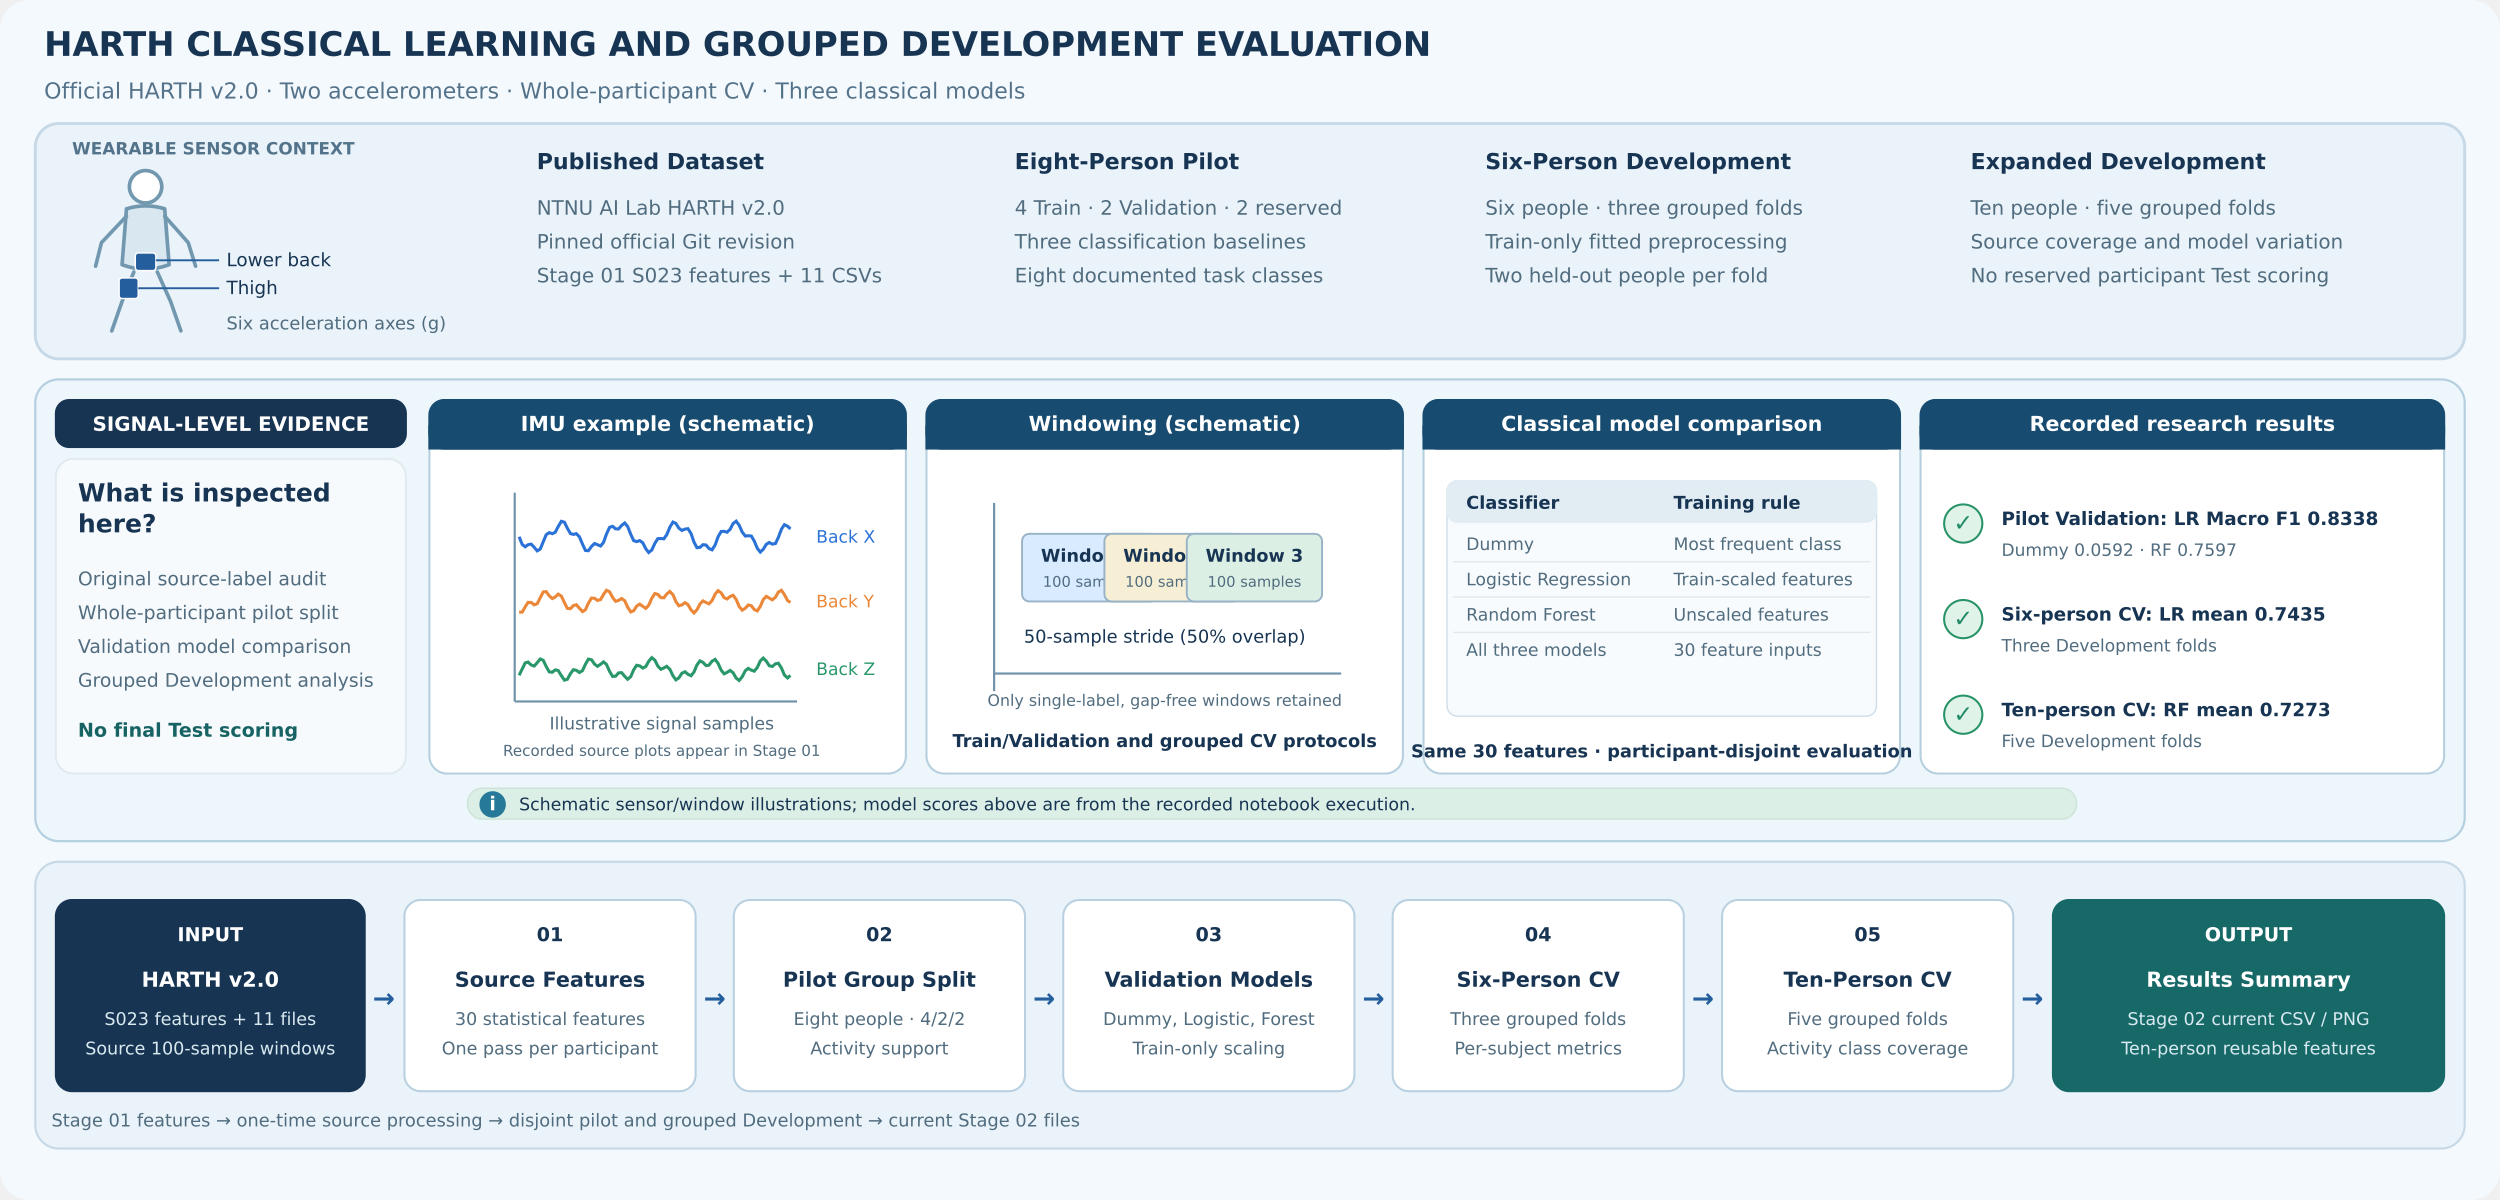
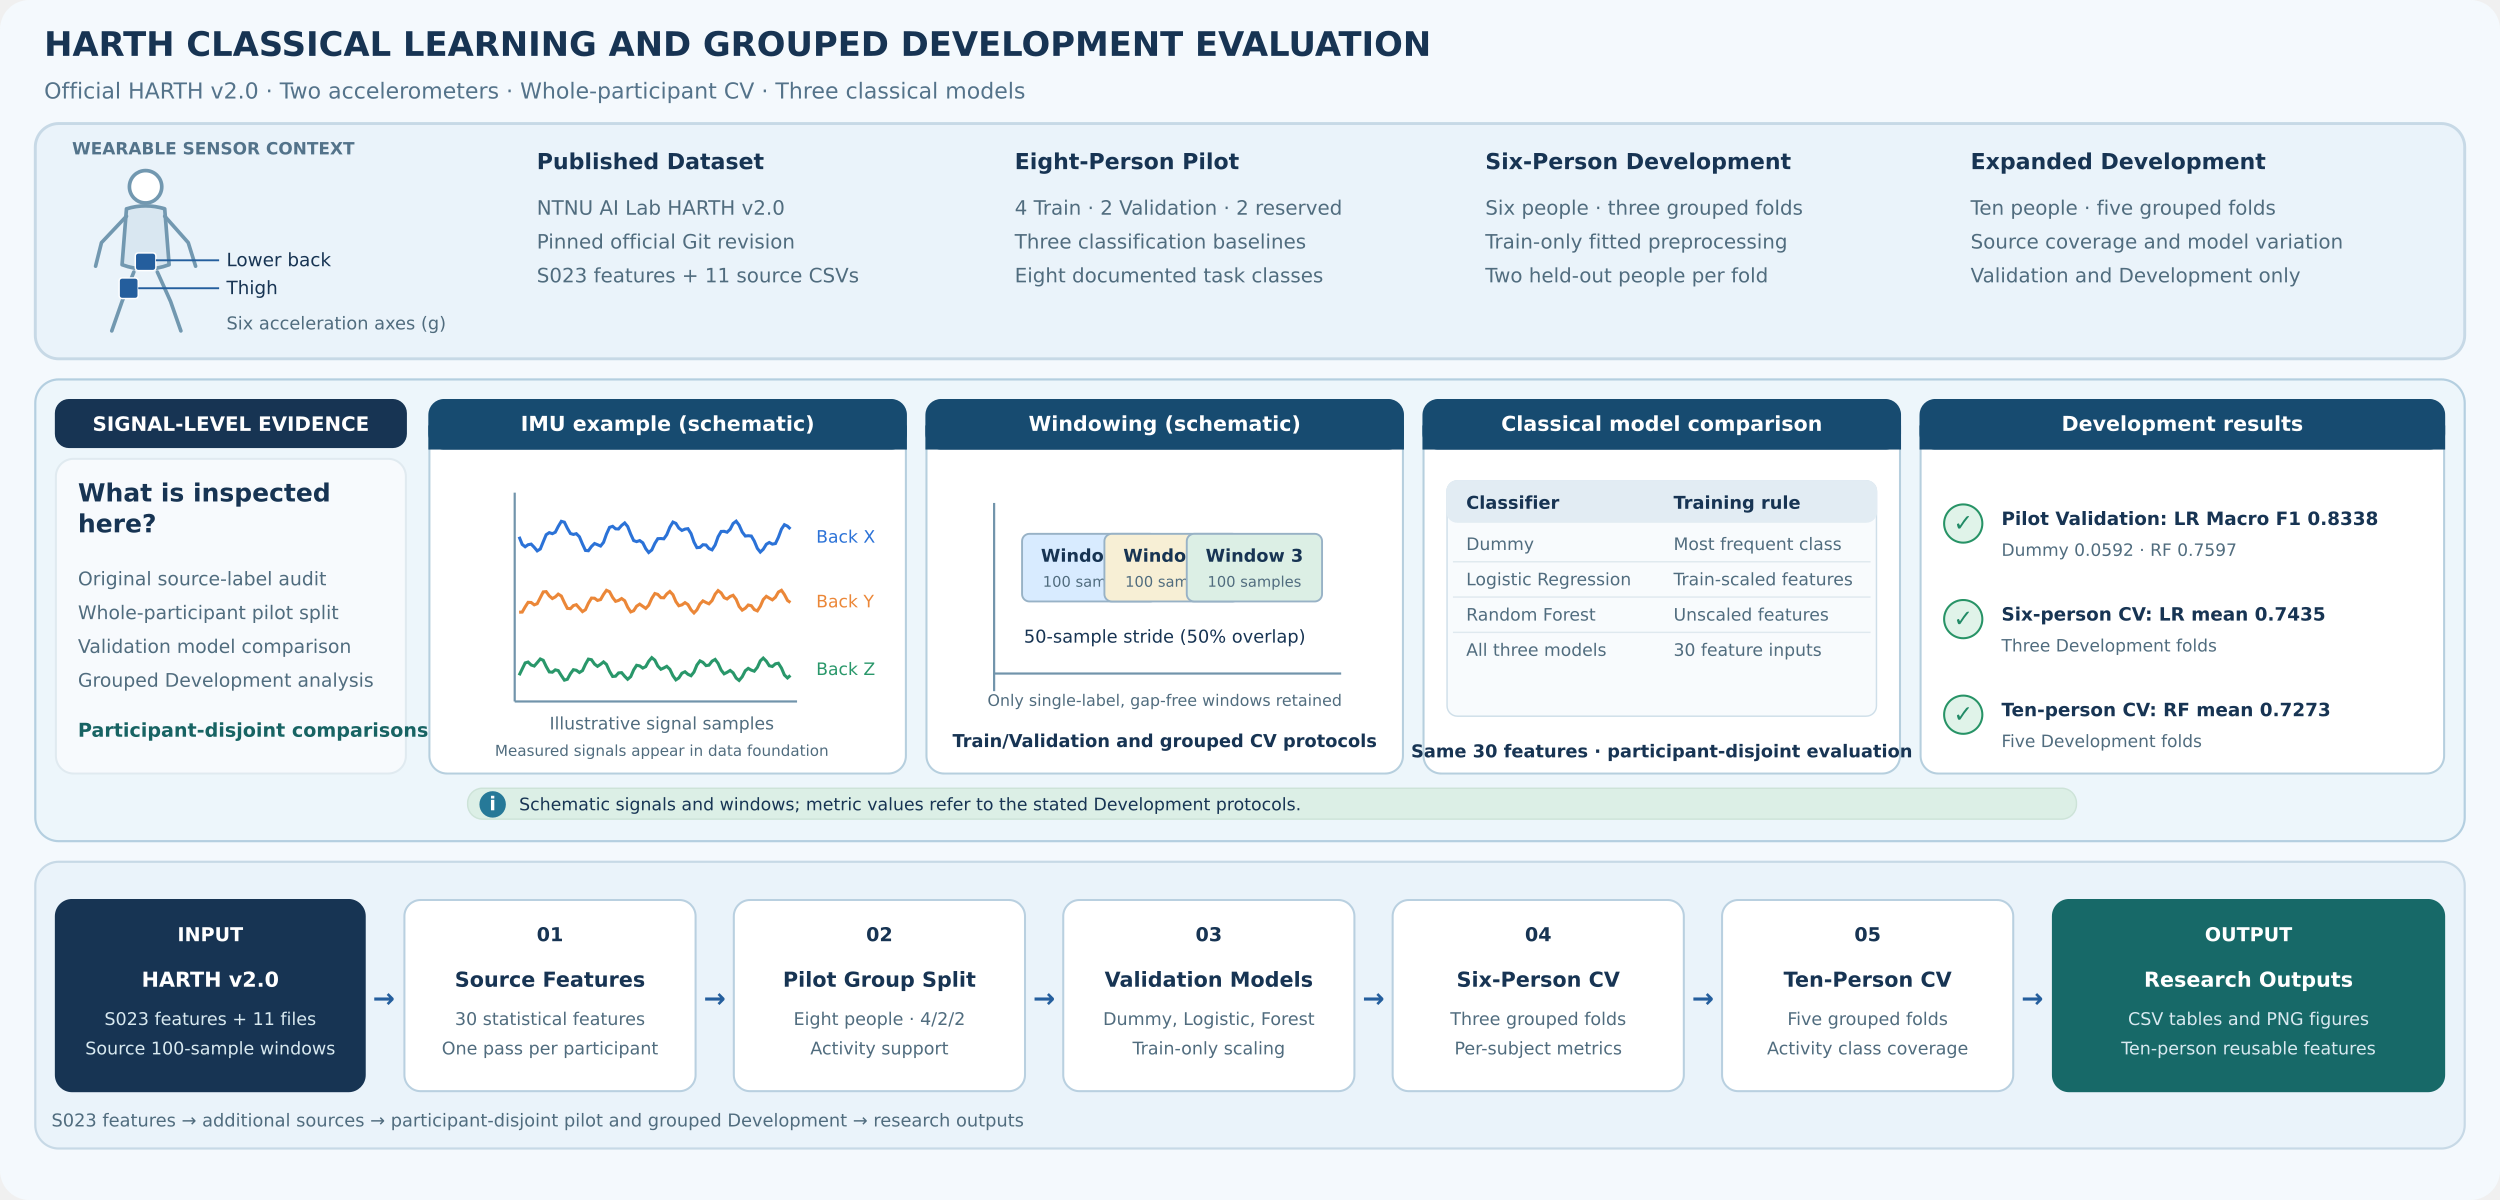
<svg xmlns="http://www.w3.org/2000/svg" width="1700" height="816" viewBox="0 0 1700 816" role="img" aria-labelledby="title desc">
  <rect x="0" y="0" width="1700" height="816" rx="20" fill="#F4F9FD" stroke="#F4F9FD" stroke-width="0" />
  <g font-family="DejaVu Sans, Arial, sans-serif">
    <text x="30" y="38" font-size="23" font-weight="700" fill="#173453">HARTH CLASSICAL LEARNING AND GROUPED DEVELOPMENT EVALUATION</text>
    <text x="30" y="67" font-size="15" fill="#54738A">Official HARTH v2.0  ·  Two accelerometers  ·  Whole-participant CV  ·  Three classical models</text>
    <rect x="24" y="84" width="1652" height="160" rx="16" fill="#EAF3FA" stroke="#C7D9E6" stroke-width="2" />
    <text x="49" y="105" font-size="11.5" font-weight="700" fill="#53738A">WEARABLE SENSOR CONTEXT</text>
    <g fill="none" stroke="#7298B0" stroke-width="2.5" stroke-linejoin="round" stroke-linecap="round">
      <circle cx="99" cy="127" r="11" fill="#FFFFFF" />
      <path d="M86 142 Q99 138 112 142 L115 180 Q99 186 83 180 Z" fill="#D9E7F1" />
      <path d="M86 147 L69 165 L65 181 M112 147 L128 165 L133 181 M91 185 L83 205 L76 225 M107 185 L116 205 L123 225" />
    </g>
    <rect x="92" y="172" width="14" height="12" rx="2" fill="#245E9D" stroke="#FFFFFF" stroke-width="1" />
    <rect x="81" y="189" width="13" height="14" rx="2" fill="#245E9D" stroke="#FFFFFF" stroke-width="1" />
    <line x1="106" y1="177" x2="149" y2="177" stroke="#245E9D" stroke-width="1.3" />
    <line x1="94" y1="196" x2="149" y2="196" stroke="#245E9D" stroke-width="1.3" />
    <text x="154" y="181" font-size="12.5" fill="#173453">Lower back</text>
    <text x="154" y="200" font-size="12.5" fill="#173453">Thigh</text>
    <text x="154" y="224" font-size="12.1" fill="#506C7E">Six acceleration axes (g)</text>
    <text x="365" y="115" font-size="15" font-weight="700" fill="#173453">Published Dataset</text>
    <text x="365" y="146" font-size="13.5" fill="#506C7E">NTNU AI Lab HARTH v2.0</text>
    <text x="365" y="169" font-size="13.5" fill="#506C7E">Pinned official Git revision</text>
-     <text x="365" y="192" font-size="13.5" fill="#506C7E">Stage 01 S023 features + 11 CSVs</text>
+     <text x="365" y="192" font-size="13.5" fill="#506C7E">S023 features + 11 source CSVs</text>
    <text x="690" y="115" font-size="15" font-weight="700" fill="#173453">Eight-Person Pilot</text>
    <text x="690" y="146" font-size="13.5" fill="#506C7E">4 Train · 2 Validation · 2 reserved</text>
    <text x="690" y="169" font-size="13.5" fill="#506C7E">Three classification baselines</text>
    <text x="690" y="192" font-size="13.5" fill="#506C7E">Eight documented task classes</text>
    <text x="1010" y="115" font-size="15" font-weight="700" fill="#173453">Six-Person Development</text>
    <text x="1010" y="146" font-size="13.5" fill="#506C7E">Six people · three grouped folds</text>
    <text x="1010" y="169" font-size="13.5" fill="#506C7E">Train-only fitted preprocessing</text>
    <text x="1010" y="192" font-size="13.5" fill="#506C7E">Two held-out people per fold</text>
    <text x="1340" y="115" font-size="15" font-weight="700" fill="#173453">Expanded Development</text>
    <text x="1340" y="146" font-size="13.5" fill="#506C7E">Ten people · five grouped folds</text>
    <text x="1340" y="169" font-size="13.5" fill="#506C7E">Source coverage and model variation</text>
-     <text x="1340" y="192" font-size="13.5" fill="#506C7E">No reserved participant Test scoring</text>
+     <text x="1340" y="192" font-size="13.5" fill="#506C7E">Validation and Development only</text>
    <rect x="24" y="258" width="1652" height="314" rx="16" fill="#EDF6FB" stroke="#B4CFE0" stroke-width="1.5" />
    <rect x="38" y="272" width="238" height="32" rx="9" fill="#173453" stroke="#173453" stroke-width="1.4" />
    <text x="157" y="293" font-size="13.5" font-weight="700" fill="#FFFFFF" text-anchor="middle">SIGNAL-LEVEL EVIDENCE</text>
    <rect x="38" y="312" width="238" height="214" rx="12" fill="#F7FAFD" stroke="#E0EAF0" stroke-width="1.4" />
    <text x="53" y="341" font-size="17" font-weight="700" fill="#173453">What is inspected</text>
    <text x="53" y="362" font-size="17" font-weight="700" fill="#173453">here?</text>
    <text x="53" y="398" font-size="12.8" fill="#506C7E">Original source-label audit</text>
    <text x="53" y="421" font-size="12.8" fill="#506C7E">Whole-participant pilot split</text>
    <text x="53" y="444" font-size="12.8" fill="#506C7E">Validation model comparison</text>
    <text x="53" y="467" font-size="12.8" fill="#506C7E">Grouped Development analysis</text>
-     <text x="53" y="501" font-size="13" font-weight="700" fill="#176363">No final Test scoring</text>
+     <text x="53" y="501" font-size="13" font-weight="700" fill="#176363">Participant-disjoint comparisons</text>
    <rect x="292" y="272" width="324" height="254" rx="12" fill="#FFFFFF" stroke="#B6CFDE" stroke-width="1.4" />
    <rect x="292" y="272" width="324" height="33" rx="10" fill="#174B70" stroke="#174B70" stroke-width="1.4" />
    <rect x="292" y="290" width="324" height="15" rx="0" fill="#174B70" stroke="#174B70" stroke-width="1.4" />
    <text x="454" y="293" font-size="14" font-weight="700" fill="#FFFFFF" text-anchor="middle">IMU example (schematic)</text>
    <rect x="630" y="272" width="324" height="254" rx="12" fill="#FFFFFF" stroke="#B6CFDE" stroke-width="1.4" />
    <rect x="630" y="272" width="324" height="33" rx="10" fill="#174B70" stroke="#174B70" stroke-width="1.4" />
    <rect x="630" y="290" width="324" height="15" rx="0" fill="#174B70" stroke="#174B70" stroke-width="1.4" />
    <text x="792" y="293" font-size="14" font-weight="700" fill="#FFFFFF" text-anchor="middle">Windowing (schematic)</text>
    <rect x="968" y="272" width="324" height="254" rx="12" fill="#FFFFFF" stroke="#B6CFDE" stroke-width="1.4" />
    <rect x="968" y="272" width="324" height="33" rx="10" fill="#174B70" stroke="#174B70" stroke-width="1.4" />
    <rect x="968" y="290" width="324" height="15" rx="0" fill="#174B70" stroke="#174B70" stroke-width="1.4" />
    <text x="1130" y="293" font-size="14" font-weight="700" fill="#FFFFFF" text-anchor="middle">Classical model comparison</text>
    <rect x="1306" y="272" width="356" height="254" rx="12" fill="#FFFFFF" stroke="#B6CFDE" stroke-width="1.4" />
    <rect x="1306" y="272" width="356" height="33" rx="10" fill="#174B70" stroke="#174B70" stroke-width="1.4" />
    <rect x="1306" y="290" width="356" height="15" rx="0" fill="#174B70" stroke="#174B70" stroke-width="1.4" />
-     <text x="1484" y="293" font-size="14" font-weight="700" fill="#FFFFFF" text-anchor="middle">Recorded research results</text>
+     <text x="1484" y="293" font-size="14" font-weight="700" fill="#FFFFFF" text-anchor="middle">Development results</text>
    <line x1="350" y1="477" x2="542" y2="477" stroke="#7194ab" stroke-width="1.5" />
    <line x1="350" y1="335" x2="350" y2="477" stroke="#7194ab" stroke-width="1.5" />
    <path d="M353.0,365.0 L355.1,370.2 L357.1,371.8 L359.1,370.4 L361.2,370.0 L363.3,372.2 L365.3,374.6 L367.4,373.3 L369.4,368.4 L371.4,363.6 L373.5,362.2 L375.6,362.9 L377.6,361.9 L379.6,358.0 L381.7,354.5 L383.8,355.1 L385.8,359.2 L387.9,362.8 L389.9,363.4 L391.9,362.9 L394.0,365.0 L396.1,370.0 L398.1,374.3 L400.1,374.5 L402.2,371.6 L404.3,369.6 L406.3,370.4 L408.4,371.3 L410.4,368.8 L412.4,363.2 L414.5,358.6 L416.6,357.9 L418.6,359.6 L420.6,359.7 L422.7,357.3 L424.8,355.6 L426.8,358.0 L428.9,363.3 L430.9,367.6 L432.9,368.3 L435.0,367.6 L437.1,369.1 L439.1,373.1 L441.1,375.7 L443.2,374.0 L445.3,369.5 L447.3,366.3 L449.4,366.2 L451.4,366.4 L453.4,363.6 L455.5,358.5 L457.6,355.0 L459.6,355.9 L461.6,359.1 L463.7,360.7 L465.8,359.8 L467.8,359.5 L469.9,362.8 L471.9,368.6 L473.9,372.4 L476.0,372.2 L478.0,370.4 L480.1,370.6 L482.1,373.0 L484.2,373.9 L486.3,370.6 L488.3,365.0 L490.4,361.4 L492.4,361.3 L494.4,361.9 L496.5,359.9 L498.5,356.0 L500.6,354.4 L502.6,357.1 L504.7,361.8 L506.8,364.5 L508.8,364.3 L510.9,364.5 L512.9,367.9 L515.0,372.9 L517.0,375.4 L519.0,373.5 L521.1,370.1 L523.1,368.9 L525.2,370.0 L527.3,369.6 L529.3,365.4 L531.4,359.8 L533.4,356.8 L535.5,357.8 L537.5,359.7" stroke="#2B72D7" fill="none" stroke-width="2.1" />
    <text x="555" y="369" font-size="11.7" fill="#2B72D7">Back X</text>
    <path d="M353.0,416.3 L355.1,416.2 L357.1,412.7 L359.1,409.6 L361.2,409.7 L363.3,411.3 L365.3,410.5 L367.4,406.4 L369.4,402.5 L371.4,402.3 L373.5,405.2 L375.6,407.0 L377.6,405.9 L379.6,404.0 L381.7,405.3 L383.8,409.8 L385.8,413.7 L387.9,413.9 L389.9,411.8 L391.9,411.2 L394.0,413.6 L396.1,415.9 L398.1,414.6 L400.1,410.2 L402.2,406.7 L404.3,406.8 L406.3,408.3 L408.4,407.7 L410.4,404.2 L412.4,401.4 L414.5,402.4 L416.6,406.3 L418.6,408.9 L420.6,408.3 L422.7,407.0 L424.8,408.5 L426.8,412.9 L428.9,416.1 L430.9,415.3 L432.9,412.2 L435.0,410.8 L437.1,412.3 L439.1,413.7 L441.1,411.6 L443.2,406.9 L445.3,403.6 L447.3,404.2 L449.4,406.4 L451.4,406.5 L453.4,403.9 L455.5,402.2 L457.6,404.4 L459.6,409.1 L461.6,411.9 L463.7,411.3 L465.8,409.8 L467.8,411.1 L469.9,414.7 L471.9,416.8 L473.9,414.7 L476.0,410.7 L478.0,408.6 L480.1,409.7 L482.1,410.6 L484.2,408.4 L486.3,404.0 L488.3,401.6 L490.4,403.2 L492.4,406.4 L494.4,407.3 L496.5,405.6 L498.5,404.8 L500.6,407.6 L502.6,412.4 L504.7,414.9 L506.8,413.6 L508.8,411.4 L510.9,411.9 L512.9,414.5 L515.0,415.4 L517.0,412.3 L519.0,407.7 L521.1,405.5 L523.1,406.7 L525.2,407.9 L527.3,406.1 L529.3,402.6 L531.4,401.4 L533.4,404.3 L535.5,408.3 L537.5,409.7" stroke="#EB8738" fill="none" stroke-width="2.1" />
    <text x="555" y="413" font-size="11.7" fill="#EB8738">Back Y</text>
    <path d="M353.0,459.2 L355.1,454.9 L357.1,450.8 L359.1,450.2 L361.2,452.2 L363.3,452.9 L365.3,450.6 L367.4,448.1 L369.4,449.0 L371.4,453.2 L373.5,456.9 L375.6,457.1 L377.6,455.5 L379.6,456.0 L381.7,459.4 L383.8,462.5 L385.8,461.9 L387.9,458.1 L389.9,455.4 L391.9,455.8 L394.0,457.3 L396.1,456.0 L398.1,451.7 L400.1,448.2 L402.2,448.6 L404.3,451.6 L406.3,453.1 L408.4,451.7 L410.4,450.1 L412.4,451.8 L414.5,456.5 L416.6,460.0 L418.6,459.8 L420.6,457.6 L422.7,457.4 L424.8,459.9 L426.8,461.9 L428.9,460.1 L430.9,455.5 L432.9,452.4 L435.0,452.8 L437.1,454.3 L439.1,453.3 L441.1,449.7 L443.2,447.2 L445.3,448.9 L447.3,452.9 L449.4,455.1 L451.4,454.2 L453.4,453.1 L455.5,455.1 L457.6,459.5 L459.6,462.3 L461.6,461.0 L463.7,457.8 L465.8,456.8 L467.8,458.5 L469.9,459.5 L471.9,457.0 L473.9,452.2 L476.0,449.4 L478.0,450.4 L480.1,452.6 L482.1,452.3 L484.2,449.6 L486.3,448.4 L488.3,451.1 L490.4,455.7 L492.4,458.2 L494.4,457.2 L496.5,455.9 L498.5,457.5 L500.6,461.1 L502.6,462.7 L504.7,460.2 L506.8,456.1 L508.8,454.5 L510.9,455.7 L512.9,456.4 L515.0,453.8 L517.0,449.4 L519.0,447.5 L521.1,449.6 L523.1,452.7 L525.2,453.2 L527.3,451.4 L529.3,451.0 L531.4,454.3 L533.4,459.0 L535.5,461.0 L537.5,459.3" stroke="#29976A" fill="none" stroke-width="2.1" />
    <text x="555" y="459" font-size="11.7" fill="#29976A">Back Z</text>
    <text x="450" y="496" font-size="11.7" fill="#506C7E" text-anchor="middle">Illustrative signal samples</text>
-     <text x="450" y="514" font-size="10.3" fill="#506C7E" text-anchor="middle">Recorded source plots appear in Stage 01</text>
+     <text x="450" y="514" font-size="10.3" fill="#506C7E" text-anchor="middle">Measured signals appear in data foundation</text>
    <line x1="676" y1="458" x2="912" y2="458" stroke="#7194ab" stroke-width="1.5" />
    <line x1="676" y1="342" x2="676" y2="470" stroke="#7194ab" stroke-width="1.5" />
    <rect x="695" y="363" width="92" height="46" rx="5" fill="#d8ebff" stroke="#98b2c6" stroke-width="1.3" />
    <text x="741" y="382" font-size="12" font-weight="700" fill="#173453" text-anchor="middle">Window 1</text>
    <text x="741" y="399" font-size="10" fill="#506C7E" text-anchor="middle">100 samples</text>
    <rect x="751" y="363" width="92" height="46" rx="5" fill="#f7efd5" stroke="#98b2c6" stroke-width="1.3" />
    <text x="797" y="382" font-size="12" font-weight="700" fill="#173453" text-anchor="middle">Window 2</text>
    <text x="797" y="399" font-size="10" fill="#506C7E" text-anchor="middle">100 samples</text>
    <rect x="807" y="363" width="92" height="46" rx="5" fill="#dcefe5" stroke="#98b2c6" stroke-width="1.3" />
    <text x="853" y="382" font-size="12" font-weight="700" fill="#173453" text-anchor="middle">Window 3</text>
    <text x="853" y="399" font-size="10" fill="#506C7E" text-anchor="middle">100 samples</text>
    <text x="792" y="437" font-size="12.1" fill="#173453" text-anchor="middle">50-sample stride (50% overlap)</text>
    <text x="792" y="480" font-size="10.8" fill="#506C7E" text-anchor="middle">Only single-label, gap-free windows retained</text>
    <text x="792" y="508" font-size="12.1" font-weight="700" fill="#173453" text-anchor="middle">Train/Validation and grouped CV protocols</text>
    <rect x="984" y="327" width="292" height="160" rx="7" fill="#F8FBFD" stroke="#CFDFE9" stroke-width="1" />
    <rect x="984" y="327" width="292" height="28" rx="7" fill="#E2ECF3" stroke="#E2ECF3" stroke-width="1" />
    <text x="997" y="346" font-size="12.1" font-weight="700" fill="#173453">Classifier</text>
    <text x="1138" y="346" font-size="12.1" font-weight="700" fill="#173453">Training rule</text>
    <text x="997" y="374" font-size="11.7" fill="#506C7E">Dummy</text>
    <text x="1138" y="374" font-size="11.7" fill="#506C7E">Most frequent class</text>
    <line x1="988" y1="382" x2="1272" y2="382" stroke="#DFE9EF" stroke-width="1" />
    <text x="997" y="398" font-size="11.7" fill="#506C7E">Logistic Regression</text>
    <text x="1138" y="398" font-size="11.7" fill="#506C7E">Train-scaled features</text>
    <line x1="988" y1="406" x2="1272" y2="406" stroke="#DFE9EF" stroke-width="1" />
    <text x="997" y="422" font-size="11.7" fill="#506C7E">Random Forest</text>
    <text x="1138" y="422" font-size="11.7" fill="#506C7E">Unscaled features</text>
    <line x1="988" y1="430" x2="1272" y2="430" stroke="#DFE9EF" stroke-width="1" />
    <text x="997" y="446" font-size="11.7" fill="#506C7E">All three models</text>
    <text x="1138" y="446" font-size="11.7" fill="#506C7E">30 feature inputs</text>
    <text x="1130" y="515" font-size="12.1" font-weight="700" fill="#173453" text-anchor="middle">Same 30 features · participant-disjoint evaluation</text>
    <circle cx="1335" cy="356" r="13" fill="#E0F3E9" stroke="#279366" stroke-width="1.4" />
    <text x="1335" y="361" font-size="16" font-weight="700" fill="#218A66" text-anchor="middle">✓</text>
    <text x="1361" y="357" font-size="12.5" font-weight="700" fill="#173453">Pilot Validation: LR Macro F1 0.8338</text>
    <text x="1361" y="378" font-size="11.6" fill="#506C7E">Dummy 0.0592 · RF 0.7597</text>
    <circle cx="1335" cy="421" r="13" fill="#E0F3E9" stroke="#279366" stroke-width="1.4" />
    <text x="1335" y="426" font-size="16" font-weight="700" fill="#218A66" text-anchor="middle">✓</text>
    <text x="1361" y="422" font-size="12.5" font-weight="700" fill="#173453">Six-person CV: LR mean 0.7435</text>
    <text x="1361" y="443" font-size="11.6" fill="#506C7E">Three Development folds</text>
    <circle cx="1335" cy="486" r="13" fill="#E0F3E9" stroke="#279366" stroke-width="1.4" />
    <text x="1335" y="491" font-size="16" font-weight="700" fill="#218A66" text-anchor="middle">✓</text>
    <text x="1361" y="487" font-size="12.5" font-weight="700" fill="#173453">Ten-person CV: RF mean 0.7273</text>
    <text x="1361" y="508" font-size="11.6" fill="#506C7E">Five Development folds</text>
    <rect x="318" y="536" width="1094" height="21" rx="10" fill="#DCEFE6" stroke="#CDE3D8" stroke-width="1" />
    <circle cx="335" cy="547" r="9" fill="#267998" />
    <text x="335" y="551" font-size="13" font-weight="700" fill="#FFFFFF" text-anchor="middle">i</text>
-     <text x="353" y="551" font-size="11.8" fill="#173453">Schematic sensor/window illustrations; model scores above are from the recorded notebook execution.</text>
+     <text x="353" y="551" font-size="11.8" fill="#173453">Schematic signals and windows; metric values refer to the stated Development protocols.</text>
    <rect x="24" y="586" width="1652" height="195" rx="16" fill="#EAF3FA" stroke="#C7D9E6" stroke-width="1.5" />
    <rect x="38" y="612" width="210" height="130" rx="11" fill="#173453" stroke="#173453" stroke-width="1.4" />
    <text x="143" y="640" font-size="13" font-weight="700" fill="#FFFFFF" text-anchor="middle">INPUT</text>
    <text x="143" y="671" font-size="14.1" font-weight="700" fill="#FFFFFF" text-anchor="middle">HARTH v2.0</text>
    <text x="143" y="697" font-size="11.9" fill="#D8E9F0" text-anchor="middle">S023 features + 11 files</text>
    <text x="143" y="717" font-size="11.9" fill="#D8E9F0" text-anchor="middle">Source 100-sample windows</text>
    <text x="261" y="685" font-size="18" font-weight="700" fill="#245E9D" text-anchor="middle">→</text>
    <rect x="275" y="612" width="198" height="130" rx="11" fill="#FFFFFF" stroke="#B9D0E0" stroke-width="1.4" />
    <text x="374" y="640" font-size="13" font-weight="700" fill="#173453" text-anchor="middle">01</text>
    <text x="374" y="671" font-size="14.1" font-weight="700" fill="#173453" text-anchor="middle">Source Features</text>
    <text x="374" y="697" font-size="11.9" fill="#506C7E" text-anchor="middle">30 statistical features</text>
    <text x="374" y="717" font-size="11.9" fill="#506C7E" text-anchor="middle">One pass per participant</text>
    <text x="486" y="685" font-size="18" font-weight="700" fill="#245E9D" text-anchor="middle">→</text>
    <rect x="499" y="612" width="198" height="130" rx="11" fill="#FFFFFF" stroke="#B9D0E0" stroke-width="1.4" />
    <text x="598" y="640" font-size="13" font-weight="700" fill="#173453" text-anchor="middle">02</text>
    <text x="598" y="671" font-size="14.1" font-weight="700" fill="#173453" text-anchor="middle">Pilot Group Split</text>
    <text x="598" y="697" font-size="11.9" fill="#506C7E" text-anchor="middle">Eight people · 4/2/2</text>
    <text x="598" y="717" font-size="11.9" fill="#506C7E" text-anchor="middle">Activity support</text>
    <text x="710" y="685" font-size="18" font-weight="700" fill="#245E9D" text-anchor="middle">→</text>
    <rect x="723" y="612" width="198" height="130" rx="11" fill="#FFFFFF" stroke="#B9D0E0" stroke-width="1.4" />
    <text x="822" y="640" font-size="13" font-weight="700" fill="#173453" text-anchor="middle">03</text>
    <text x="822" y="671" font-size="14.1" font-weight="700" fill="#173453" text-anchor="middle">Validation Models</text>
    <text x="822" y="697" font-size="11.9" fill="#506C7E" text-anchor="middle">Dummy, Logistic, Forest</text>
    <text x="822" y="717" font-size="11.9" fill="#506C7E" text-anchor="middle">Train-only scaling</text>
    <text x="934" y="685" font-size="18" font-weight="700" fill="#245E9D" text-anchor="middle">→</text>
    <rect x="947" y="612" width="198" height="130" rx="11" fill="#FFFFFF" stroke="#B9D0E0" stroke-width="1.4" />
    <text x="1046" y="640" font-size="13" font-weight="700" fill="#173453" text-anchor="middle">04</text>
    <text x="1046" y="671" font-size="14.1" font-weight="700" fill="#173453" text-anchor="middle">Six-Person CV</text>
    <text x="1046" y="697" font-size="11.9" fill="#506C7E" text-anchor="middle">Three grouped folds</text>
    <text x="1046" y="717" font-size="11.9" fill="#506C7E" text-anchor="middle">Per-subject metrics</text>
    <text x="1158" y="685" font-size="18" font-weight="700" fill="#245E9D" text-anchor="middle">→</text>
    <rect x="1171" y="612" width="198" height="130" rx="11" fill="#FFFFFF" stroke="#B9D0E0" stroke-width="1.4" />
    <text x="1270" y="640" font-size="13" font-weight="700" fill="#173453" text-anchor="middle">05</text>
    <text x="1270" y="671" font-size="14.1" font-weight="700" fill="#173453" text-anchor="middle">Ten-Person CV</text>
    <text x="1270" y="697" font-size="11.9" fill="#506C7E" text-anchor="middle">Five grouped folds</text>
    <text x="1270" y="717" font-size="11.9" fill="#506C7E" text-anchor="middle">Activity class coverage</text>
    <text x="1382" y="685" font-size="18" font-weight="700" fill="#245E9D" text-anchor="middle">→</text>
    <rect x="1396" y="612" width="266" height="130" rx="11" fill="#176968" stroke="#176968" stroke-width="1.4" />
    <text x="1529" y="640" font-size="13" font-weight="700" fill="#FFFFFF" text-anchor="middle">OUTPUT</text>
-     <text x="1529" y="671" font-size="14.1" font-weight="700" fill="#FFFFFF" text-anchor="middle">Results Summary</text>
-     <text x="1529" y="697" font-size="11.9" fill="#D8E9F0" text-anchor="middle">Stage 02 current CSV / PNG</text>
+     <text x="1529" y="671" font-size="14.1" font-weight="700" fill="#FFFFFF" text-anchor="middle">Research Outputs</text>
+     <text x="1529" y="697" font-size="11.9" fill="#D8E9F0" text-anchor="middle">CSV tables and PNG figures</text>
    <text x="1529" y="717" font-size="11.9" fill="#D8E9F0" text-anchor="middle">Ten-person reusable features</text>
-     <text x="35" y="766" font-size="12.1" fill="#506C7E">Stage 01 features → one-time source processing → disjoint pilot and grouped Development → current Stage 02 files</text>
+     <text x="35" y="766" font-size="12.1" fill="#506C7E">S023 features → additional sources → participant-disjoint pilot and grouped Development → research outputs</text>
  </g>
</svg>
